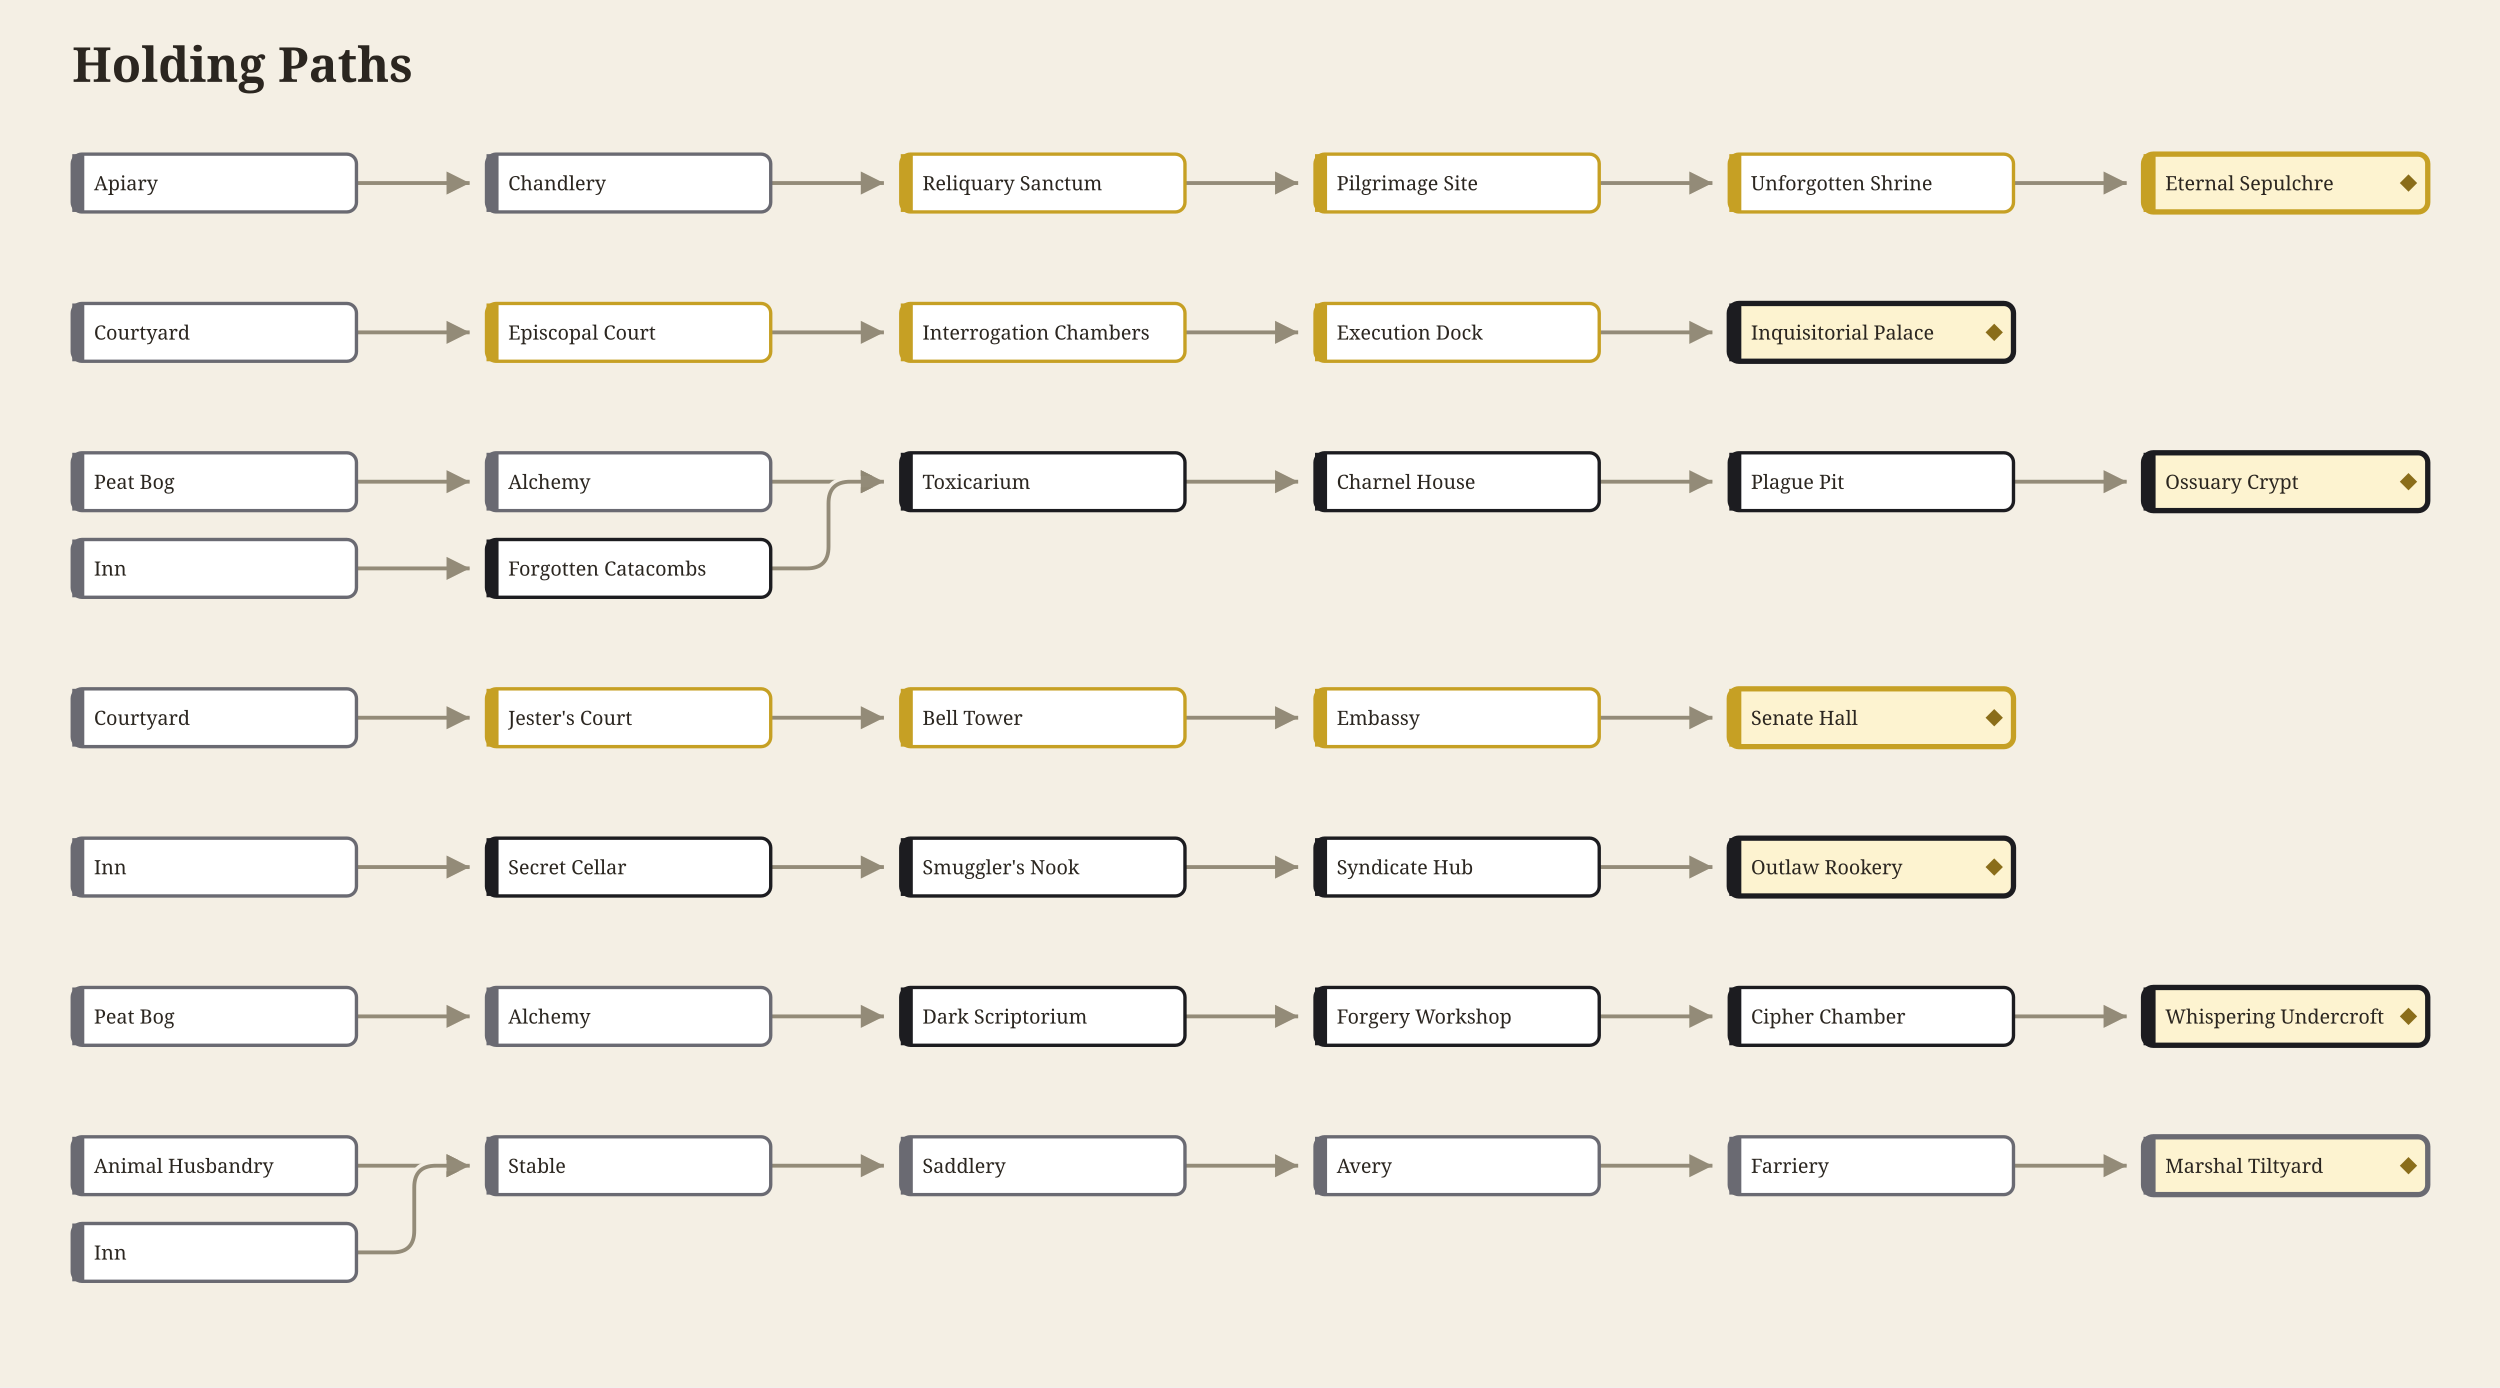
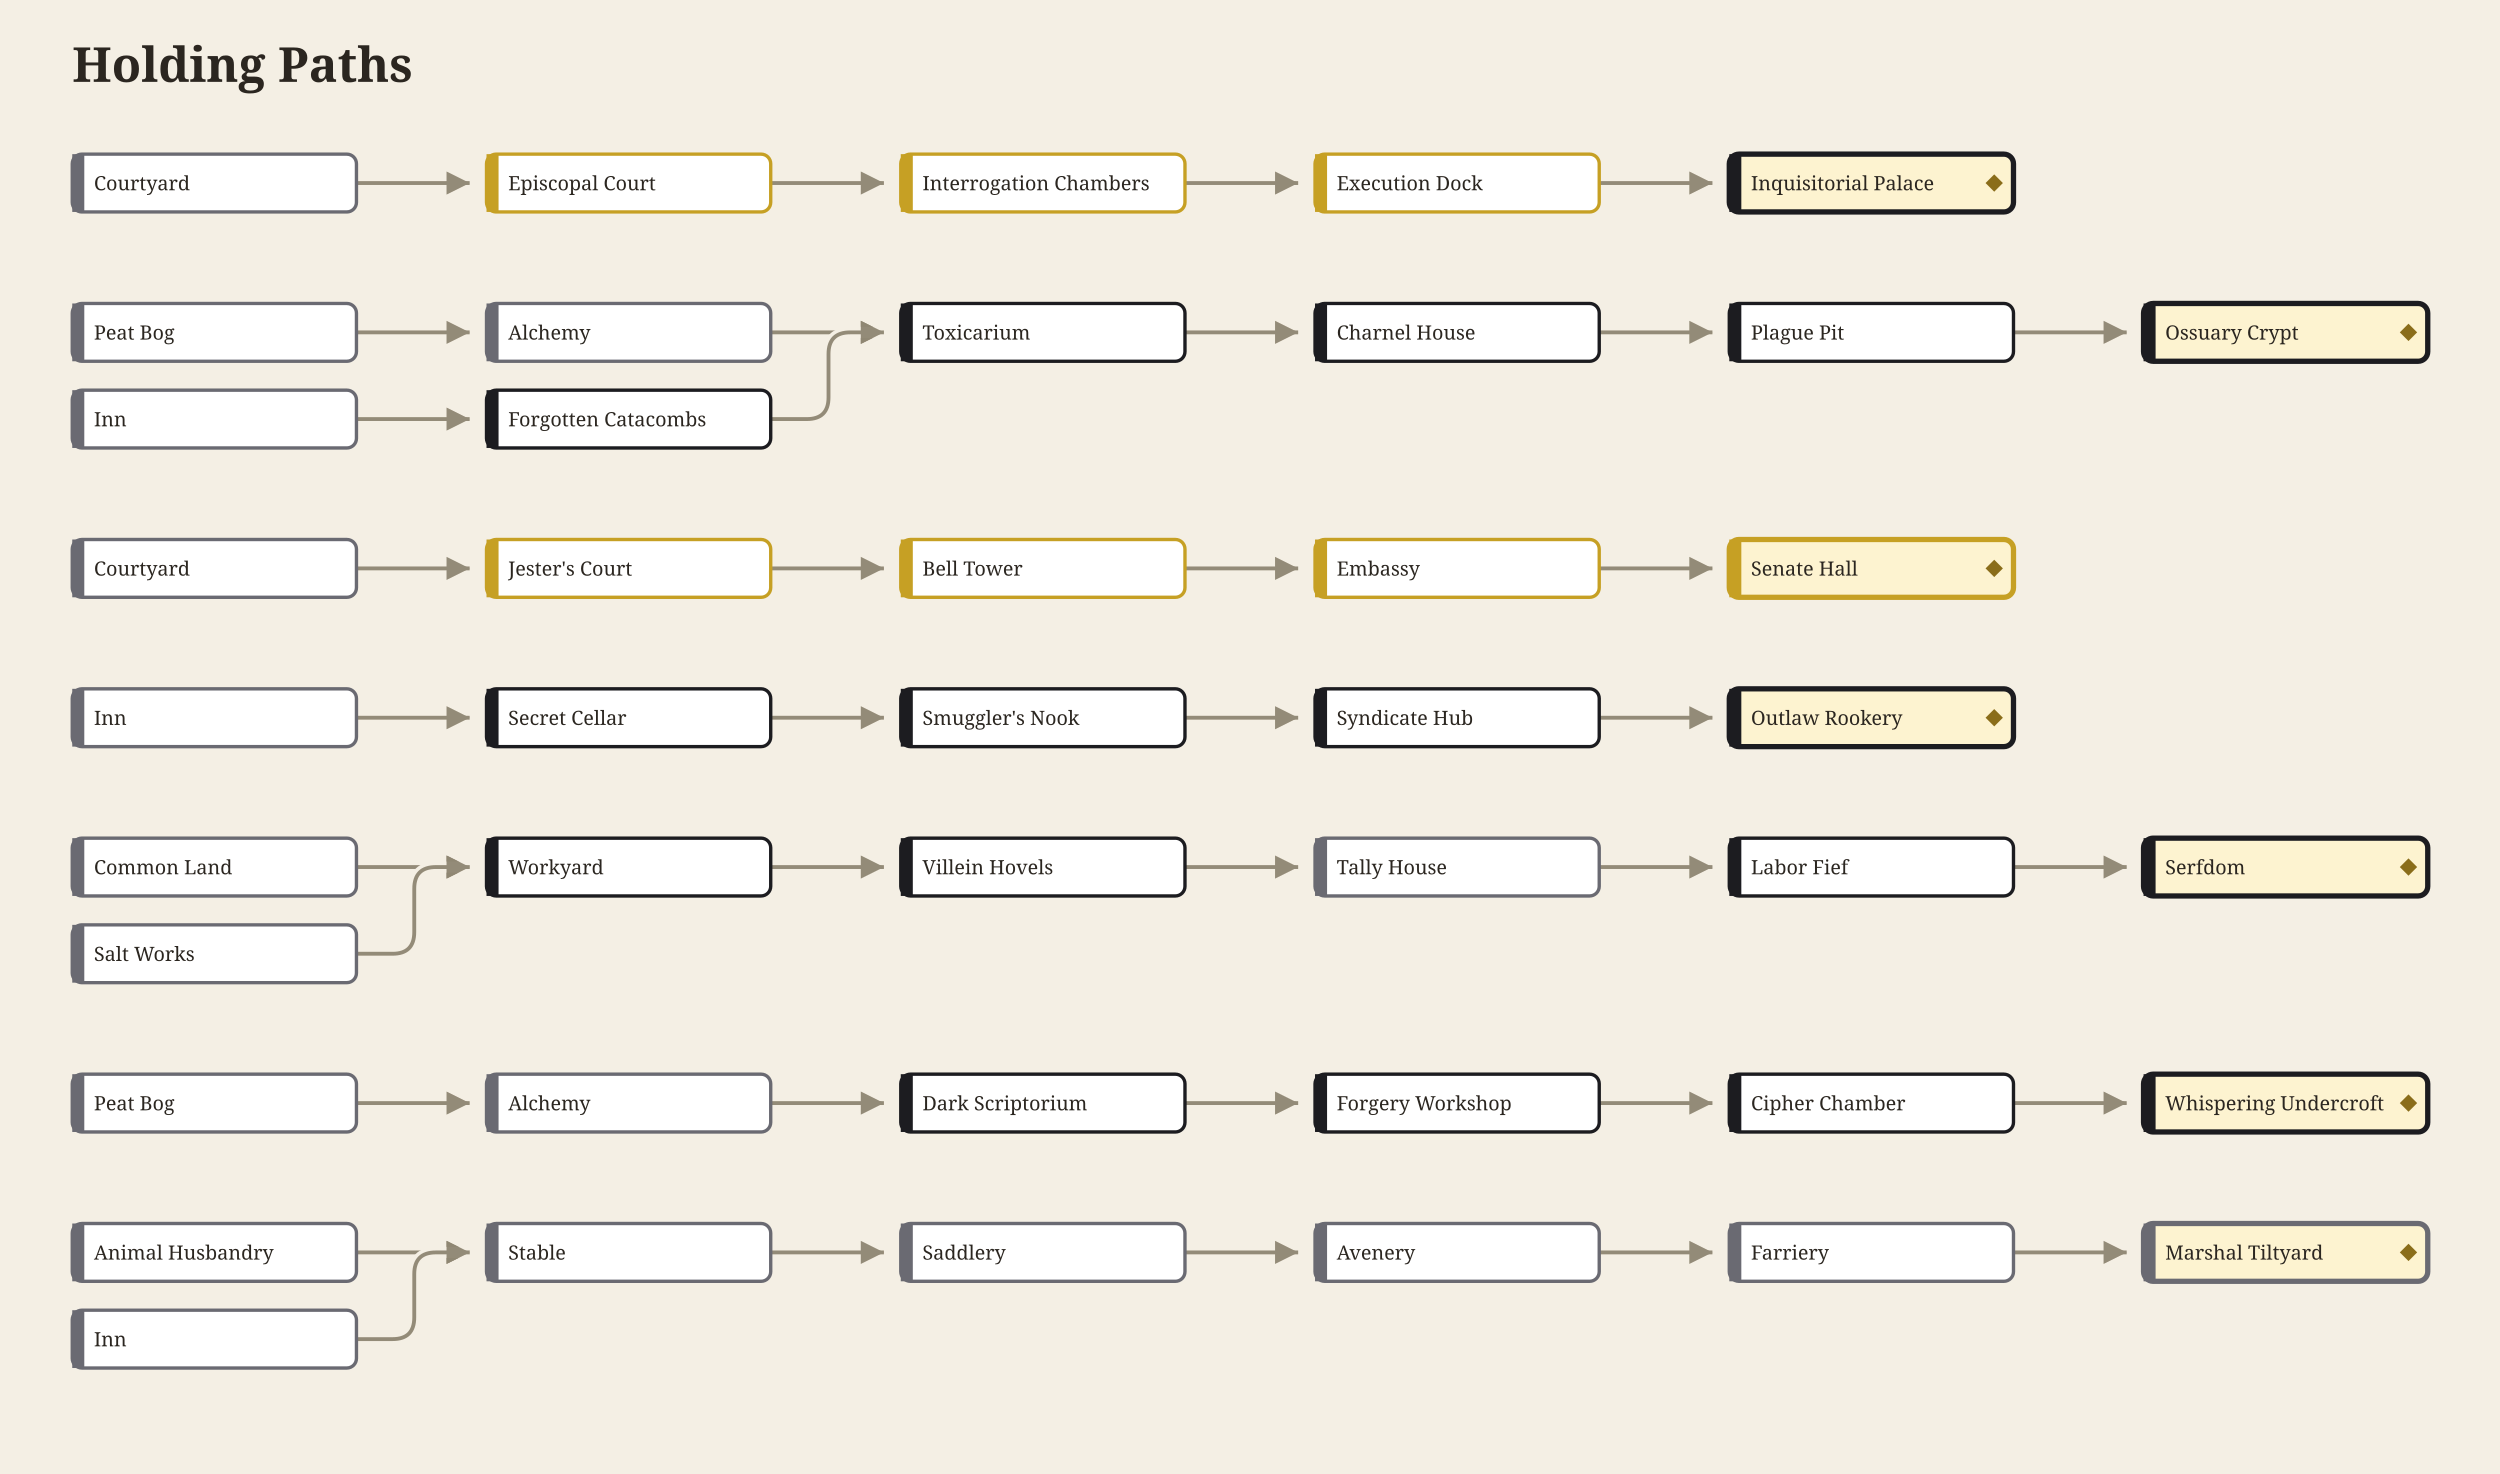
- <svg xmlns="http://www.w3.org/2000/svg" width="1038" height="576" viewBox="0 0 1038 576" font-family="Georgia, serif">
-   <rect width="1038" height="576" fill="#f4efe4" />
+ <svg xmlns="http://www.w3.org/2000/svg" width="1038" height="612" viewBox="0 0 1038 612" font-family="Georgia, serif">
+   <rect width="1038" height="612" fill="#f4efe4" />
  <defs>
    <marker id="arw-2E5A8C" markerWidth="7" markerHeight="7" refX="6" refY="3" orient="auto">
      <path d="M0,0 L6,3 L0,6 Z" fill="#2E5A8C" />
    </marker>
    <marker id="arw-9E2B25" markerWidth="7" markerHeight="7" refX="6" refY="3" orient="auto">
      <path d="M0,0 L6,3 L0,6 Z" fill="#9E2B25" />
    </marker>
    <marker id="arw-1c9c8c" markerWidth="7" markerHeight="7" refX="6" refY="3" orient="auto">
      <path d="M0,0 L6,3 L0,6 Z" fill="#1c9c8c" />
    </marker>
    <marker id="arw-C6A024" markerWidth="7" markerHeight="7" refX="6" refY="3" orient="auto">
      <path d="M0,0 L6,3 L0,6 Z" fill="#C6A024" />
    </marker>
    <marker id="arw-6A3D8F" markerWidth="7" markerHeight="7" refX="6" refY="3" orient="auto">
      <path d="M0,0 L6,3 L0,6 Z" fill="#6A3D8F" />
    </marker>
    <marker id="arw-CC6A1A" markerWidth="7" markerHeight="7" refX="6" refY="3" orient="auto">
      <path d="M0,0 L6,3 L0,6 Z" fill="#CC6A1A" />
    </marker>
    <marker id="arw-3a7d3a" markerWidth="7" markerHeight="7" refX="6" refY="3" orient="auto">
      <path d="M0,0 L6,3 L0,6 Z" fill="#3a7d3a" />
    </marker>
    <marker id="arw-b5347a" markerWidth="7" markerHeight="7" refX="6" refY="3" orient="auto">
      <path d="M0,0 L6,3 L0,6 Z" fill="#b5347a" />
    </marker>
    <marker id="arw-2b6f9e" markerWidth="7" markerHeight="7" refX="6" refY="3" orient="auto">
      <path d="M0,0 L6,3 L0,6 Z" fill="#2b6f9e" />
    </marker>
    <marker id="arw-8a6d1a" markerWidth="7" markerHeight="7" refX="6" refY="3" orient="auto">
      <path d="M0,0 L6,3 L0,6 Z" fill="#8a6d1a" />
    </marker>
    <marker id="arw-5f5647" markerWidth="7" markerHeight="7" refX="6" refY="3" orient="auto">
      <path d="M0,0 L6,3 L0,6 Z" fill="#5f5647" />
    </marker>
    <marker id="arw-7a2ea0" markerWidth="7" markerHeight="7" refX="6" refY="3" orient="auto">
      <path d="M0,0 L6,3 L0,6 Z" fill="#7a2ea0" />
    </marker>
    <marker id="arw-0f8a7e" markerWidth="7" markerHeight="7" refX="6" refY="3" orient="auto">
      <path d="M0,0 L6,3 L0,6 Z" fill="#0f8a7e" />
    </marker>
    <marker id="arw-a83232" markerWidth="7" markerHeight="7" refX="6" refY="3" orient="auto">
      <path d="M0,0 L6,3 L0,6 Z" fill="#a83232" />
    </marker>
    <marker id="arw-8f8672" markerWidth="7" markerHeight="7" refX="6" refY="3" orient="auto">
      <path d="M0,0 L6,3 L0,6 Z" fill="#8f8672" />
    </marker>
  </defs>
  <text x="30" y="34" font-size="20" font-weight="bold" fill="#2b2620">Holding Paths</text>
  <path d="M148,76 L195,76" fill="none" stroke="#f4efe4" stroke-width="4.6" opacity="1" />
  <path d="M148,76 L195,76" fill="none" stroke="#8f8672" stroke-width="1.6" opacity="0.95" marker-end="url(#arw-8f8672)" />
  <path d="M320,76 L367,76" fill="none" stroke="#f4efe4" stroke-width="4.6" opacity="1" />
  <path d="M320,76 L367,76" fill="none" stroke="#8f8672" stroke-width="1.6" opacity="0.95" marker-end="url(#arw-8f8672)" />
  <path d="M492,76 L539,76" fill="none" stroke="#f4efe4" stroke-width="4.6" opacity="1" />
  <path d="M492,76 L539,76" fill="none" stroke="#8f8672" stroke-width="1.6" opacity="0.95" marker-end="url(#arw-8f8672)" />
  <path d="M664,76 L711,76" fill="none" stroke="#f4efe4" stroke-width="4.6" opacity="1" />
  <path d="M664,76 L711,76" fill="none" stroke="#8f8672" stroke-width="1.6" opacity="0.95" marker-end="url(#arw-8f8672)" />
-   <path d="M836,76 L883,76" fill="none" stroke="#f4efe4" stroke-width="4.6" opacity="1" />
-   <path d="M836,76 L883,76" fill="none" stroke="#8f8672" stroke-width="1.6" opacity="0.95" marker-end="url(#arw-8f8672)" />
  <rect x="30" y="64" width="118" height="24" rx="4" fill="#ffffff" stroke="#6a6a72" stroke-width="1.4" />
  <rect x="30" y="64" width="5" height="24" fill="#6a6a72" />
-   <text x="39" y="79" font-size="8.2" fill="#2b2620">Apiary</text>
-   <rect x="202" y="64" width="118" height="24" rx="4" fill="#ffffff" stroke="#6a6a72" stroke-width="1.4" />
-   <rect x="202" y="64" width="5" height="24" fill="#6a6a72" />
-   <text x="211" y="79" font-size="8.2" fill="#2b2620">Chandlery</text>
+   <text x="39" y="79" font-size="8.2" fill="#2b2620">Courtyard</text>
+   <rect x="202" y="64" width="118" height="24" rx="4" fill="#ffffff" stroke="#C6A024" stroke-width="1.4" />
+   <rect x="202" y="64" width="5" height="24" fill="#C6A024" />
+   <text x="211" y="79" font-size="8.2" fill="#2b2620">Episcopal Court</text>
  <rect x="374" y="64" width="118" height="24" rx="4" fill="#ffffff" stroke="#C6A024" stroke-width="1.4" />
  <rect x="374" y="64" width="5" height="24" fill="#C6A024" />
-   <text x="383" y="79" font-size="8.2" fill="#2b2620">Reliquary Sanctum</text>
+   <text x="383" y="79" font-size="8.2" fill="#2b2620">Interrogation Chambers</text>
  <rect x="546" y="64" width="118" height="24" rx="4" fill="#ffffff" stroke="#C6A024" stroke-width="1.4" />
  <rect x="546" y="64" width="5" height="24" fill="#C6A024" />
-   <text x="555" y="79" font-size="8.2" fill="#2b2620">Pilgrimage Site</text>
-   <rect x="718" y="64" width="118" height="24" rx="4" fill="#ffffff" stroke="#C6A024" stroke-width="1.4" />
-   <rect x="718" y="64" width="5" height="24" fill="#C6A024" />
-   <text x="727" y="79" font-size="8.2" fill="#2b2620">Unforgotten Shrine</text>
-   <rect x="890" y="64" width="118" height="24" rx="4" fill="#fdf3d0" stroke="#C6A024" stroke-width="2.2" />
-   <rect x="890" y="64" width="5" height="24" fill="#C6A024" />
-   <text x="899" y="79" font-size="8.2" fill="#2b2620">Eternal Sepulchre</text>
-   <polygon points="1000.0,72.4 1003.6,76.0 1000.0,79.6 996.4,76.0" fill="#8a6d1a" />
+   <text x="555" y="79" font-size="8.2" fill="#2b2620">Execution Dock</text>
+   <rect x="718" y="64" width="118" height="24" rx="4" fill="#fdf3d0" stroke="#1c1c20" stroke-width="2.2" />
+   <rect x="718" y="64" width="5" height="24" fill="#1c1c20" />
+   <text x="727" y="79" font-size="8.2" fill="#2b2620">Inquisitorial Palace</text>
+   <polygon points="828.0,72.4 831.6,76.0 828.0,79.6 824.4,76.0" fill="#8a6d1a" />
  <path d="M148,138 L195,138" fill="none" stroke="#f4efe4" stroke-width="4.6" opacity="1" />
  <path d="M148,138 L195,138" fill="none" stroke="#8f8672" stroke-width="1.6" opacity="0.95" marker-end="url(#arw-8f8672)" />
+   <path d="M148,174 L195,174" fill="none" stroke="#f4efe4" stroke-width="4.6" opacity="1" />
+   <path d="M148,174 L195,174" fill="none" stroke="#8f8672" stroke-width="1.6" opacity="0.95" marker-end="url(#arw-8f8672)" />
  <path d="M320,138 L367,138" fill="none" stroke="#f4efe4" stroke-width="4.6" opacity="1" />
  <path d="M320,138 L367,138" fill="none" stroke="#8f8672" stroke-width="1.6" opacity="0.95" marker-end="url(#arw-8f8672)" />
+   <path d="M320,174 L335,174 Q344,174 344,165 L344,147 Q344,138 353,138 L367,138" fill="none" stroke="#f4efe4" stroke-width="4.6" opacity="1" />
+   <path d="M320,174 L335,174 Q344,174 344,165 L344,147 Q344,138 353,138 L367,138" fill="none" stroke="#8f8672" stroke-width="1.6" opacity="0.95" marker-end="url(#arw-8f8672)" />
  <path d="M492,138 L539,138" fill="none" stroke="#f4efe4" stroke-width="4.6" opacity="1" />
  <path d="M492,138 L539,138" fill="none" stroke="#8f8672" stroke-width="1.6" opacity="0.95" marker-end="url(#arw-8f8672)" />
  <path d="M664,138 L711,138" fill="none" stroke="#f4efe4" stroke-width="4.6" opacity="1" />
  <path d="M664,138 L711,138" fill="none" stroke="#8f8672" stroke-width="1.6" opacity="0.95" marker-end="url(#arw-8f8672)" />
+   <path d="M836,138 L883,138" fill="none" stroke="#f4efe4" stroke-width="4.6" opacity="1" />
+   <path d="M836,138 L883,138" fill="none" stroke="#8f8672" stroke-width="1.6" opacity="0.95" marker-end="url(#arw-8f8672)" />
  <rect x="30" y="126" width="118" height="24" rx="4" fill="#ffffff" stroke="#6a6a72" stroke-width="1.4" />
  <rect x="30" y="126" width="5" height="24" fill="#6a6a72" />
-   <text x="39" y="141" font-size="8.2" fill="#2b2620">Courtyard</text>
-   <rect x="202" y="126" width="118" height="24" rx="4" fill="#ffffff" stroke="#C6A024" stroke-width="1.4" />
-   <rect x="202" y="126" width="5" height="24" fill="#C6A024" />
-   <text x="211" y="141" font-size="8.2" fill="#2b2620">Episcopal Court</text>
-   <rect x="374" y="126" width="118" height="24" rx="4" fill="#ffffff" stroke="#C6A024" stroke-width="1.4" />
-   <rect x="374" y="126" width="5" height="24" fill="#C6A024" />
-   <text x="383" y="141" font-size="8.2" fill="#2b2620">Interrogation Chambers</text>
-   <rect x="546" y="126" width="118" height="24" rx="4" fill="#ffffff" stroke="#C6A024" stroke-width="1.4" />
-   <rect x="546" y="126" width="5" height="24" fill="#C6A024" />
-   <text x="555" y="141" font-size="8.2" fill="#2b2620">Execution Dock</text>
-   <rect x="718" y="126" width="118" height="24" rx="4" fill="#fdf3d0" stroke="#1c1c20" stroke-width="2.2" />
+   <text x="39" y="141" font-size="8.2" fill="#2b2620">Peat Bog</text>
+   <rect x="30" y="162" width="118" height="24" rx="4" fill="#ffffff" stroke="#6a6a72" stroke-width="1.4" />
+   <rect x="30" y="162" width="5" height="24" fill="#6a6a72" />
+   <text x="39" y="177" font-size="8.2" fill="#2b2620">Inn</text>
+   <rect x="202" y="126" width="118" height="24" rx="4" fill="#ffffff" stroke="#6a6a72" stroke-width="1.4" />
+   <rect x="202" y="126" width="5" height="24" fill="#6a6a72" />
+   <text x="211" y="141" font-size="8.2" fill="#2b2620">Alchemy</text>
+   <rect x="202" y="162" width="118" height="24" rx="4" fill="#ffffff" stroke="#1c1c20" stroke-width="1.4" />
+   <rect x="202" y="162" width="5" height="24" fill="#1c1c20" />
+   <text x="211" y="177" font-size="8.2" fill="#2b2620">Forgotten Catacombs</text>
+   <rect x="374" y="126" width="118" height="24" rx="4" fill="#ffffff" stroke="#1c1c20" stroke-width="1.4" />
+   <rect x="374" y="126" width="5" height="24" fill="#1c1c20" />
+   <text x="383" y="141" font-size="8.2" fill="#2b2620">Toxicarium</text>
+   <rect x="546" y="126" width="118" height="24" rx="4" fill="#ffffff" stroke="#1c1c20" stroke-width="1.4" />
+   <rect x="546" y="126" width="5" height="24" fill="#1c1c20" />
+   <text x="555" y="141" font-size="8.2" fill="#2b2620">Charnel House</text>
+   <rect x="718" y="126" width="118" height="24" rx="4" fill="#ffffff" stroke="#1c1c20" stroke-width="1.4" />
  <rect x="718" y="126" width="5" height="24" fill="#1c1c20" />
-   <text x="727" y="141" font-size="8.2" fill="#2b2620">Inquisitorial Palace</text>
-   <polygon points="828.0,134.4 831.6,138.0 828.0,141.6 824.4,138.0" fill="#8a6d1a" />
-   <path d="M148,200 L195,200" fill="none" stroke="#f4efe4" stroke-width="4.6" opacity="1" />
-   <path d="M148,200 L195,200" fill="none" stroke="#8f8672" stroke-width="1.6" opacity="0.95" marker-end="url(#arw-8f8672)" />
+   <text x="727" y="141" font-size="8.2" fill="#2b2620">Plague Pit</text>
+   <rect x="890" y="126" width="118" height="24" rx="4" fill="#fdf3d0" stroke="#1c1c20" stroke-width="2.2" />
+   <rect x="890" y="126" width="5" height="24" fill="#1c1c20" />
+   <text x="899" y="141" font-size="8.2" fill="#2b2620">Ossuary Crypt</text>
+   <polygon points="1000.0,134.4 1003.6,138.0 1000.0,141.6 996.4,138.0" fill="#8a6d1a" />
  <path d="M148,236 L195,236" fill="none" stroke="#f4efe4" stroke-width="4.6" opacity="1" />
  <path d="M148,236 L195,236" fill="none" stroke="#8f8672" stroke-width="1.6" opacity="0.95" marker-end="url(#arw-8f8672)" />
-   <path d="M320,200 L367,200" fill="none" stroke="#f4efe4" stroke-width="4.6" opacity="1" />
-   <path d="M320,200 L367,200" fill="none" stroke="#8f8672" stroke-width="1.6" opacity="0.95" marker-end="url(#arw-8f8672)" />
-   <path d="M320,236 L335,236 Q344,236 344,227 L344,209 Q344,200 353,200 L367,200" fill="none" stroke="#f4efe4" stroke-width="4.6" opacity="1" />
-   <path d="M320,236 L335,236 Q344,236 344,227 L344,209 Q344,200 353,200 L367,200" fill="none" stroke="#8f8672" stroke-width="1.6" opacity="0.95" marker-end="url(#arw-8f8672)" />
-   <path d="M492,200 L539,200" fill="none" stroke="#f4efe4" stroke-width="4.6" opacity="1" />
-   <path d="M492,200 L539,200" fill="none" stroke="#8f8672" stroke-width="1.6" opacity="0.95" marker-end="url(#arw-8f8672)" />
-   <path d="M664,200 L711,200" fill="none" stroke="#f4efe4" stroke-width="4.6" opacity="1" />
-   <path d="M664,200 L711,200" fill="none" stroke="#8f8672" stroke-width="1.6" opacity="0.95" marker-end="url(#arw-8f8672)" />
-   <path d="M836,200 L883,200" fill="none" stroke="#f4efe4" stroke-width="4.6" opacity="1" />
-   <path d="M836,200 L883,200" fill="none" stroke="#8f8672" stroke-width="1.6" opacity="0.95" marker-end="url(#arw-8f8672)" />
-   <rect x="30" y="188" width="118" height="24" rx="4" fill="#ffffff" stroke="#6a6a72" stroke-width="1.4" />
-   <rect x="30" y="188" width="5" height="24" fill="#6a6a72" />
-   <text x="39" y="203" font-size="8.2" fill="#2b2620">Peat Bog</text>
+   <path d="M320,236 L367,236" fill="none" stroke="#f4efe4" stroke-width="4.6" opacity="1" />
+   <path d="M320,236 L367,236" fill="none" stroke="#8f8672" stroke-width="1.6" opacity="0.95" marker-end="url(#arw-8f8672)" />
+   <path d="M492,236 L539,236" fill="none" stroke="#f4efe4" stroke-width="4.6" opacity="1" />
+   <path d="M492,236 L539,236" fill="none" stroke="#8f8672" stroke-width="1.6" opacity="0.95" marker-end="url(#arw-8f8672)" />
+   <path d="M664,236 L711,236" fill="none" stroke="#f4efe4" stroke-width="4.6" opacity="1" />
+   <path d="M664,236 L711,236" fill="none" stroke="#8f8672" stroke-width="1.6" opacity="0.95" marker-end="url(#arw-8f8672)" />
  <rect x="30" y="224" width="118" height="24" rx="4" fill="#ffffff" stroke="#6a6a72" stroke-width="1.4" />
  <rect x="30" y="224" width="5" height="24" fill="#6a6a72" />
-   <text x="39" y="239" font-size="8.2" fill="#2b2620">Inn</text>
-   <rect x="202" y="188" width="118" height="24" rx="4" fill="#ffffff" stroke="#6a6a72" stroke-width="1.4" />
-   <rect x="202" y="188" width="5" height="24" fill="#6a6a72" />
-   <text x="211" y="203" font-size="8.2" fill="#2b2620">Alchemy</text>
-   <rect x="202" y="224" width="118" height="24" rx="4" fill="#ffffff" stroke="#1c1c20" stroke-width="1.4" />
-   <rect x="202" y="224" width="5" height="24" fill="#1c1c20" />
-   <text x="211" y="239" font-size="8.2" fill="#2b2620">Forgotten Catacombs</text>
-   <rect x="374" y="188" width="118" height="24" rx="4" fill="#ffffff" stroke="#1c1c20" stroke-width="1.4" />
-   <rect x="374" y="188" width="5" height="24" fill="#1c1c20" />
-   <text x="383" y="203" font-size="8.2" fill="#2b2620">Toxicarium</text>
-   <rect x="546" y="188" width="118" height="24" rx="4" fill="#ffffff" stroke="#1c1c20" stroke-width="1.4" />
-   <rect x="546" y="188" width="5" height="24" fill="#1c1c20" />
-   <text x="555" y="203" font-size="8.2" fill="#2b2620">Charnel House</text>
-   <rect x="718" y="188" width="118" height="24" rx="4" fill="#ffffff" stroke="#1c1c20" stroke-width="1.4" />
-   <rect x="718" y="188" width="5" height="24" fill="#1c1c20" />
-   <text x="727" y="203" font-size="8.2" fill="#2b2620">Plague Pit</text>
-   <rect x="890" y="188" width="118" height="24" rx="4" fill="#fdf3d0" stroke="#1c1c20" stroke-width="2.2" />
-   <rect x="890" y="188" width="5" height="24" fill="#1c1c20" />
-   <text x="899" y="203" font-size="8.2" fill="#2b2620">Ossuary Crypt</text>
-   <polygon points="1000.0,196.4 1003.6,200.0 1000.0,203.6 996.4,200.0" fill="#8a6d1a" />
+   <text x="39" y="239" font-size="8.2" fill="#2b2620">Courtyard</text>
+   <rect x="202" y="224" width="118" height="24" rx="4" fill="#ffffff" stroke="#C6A024" stroke-width="1.4" />
+   <rect x="202" y="224" width="5" height="24" fill="#C6A024" />
+   <text x="211" y="239" font-size="8.2" fill="#2b2620">Jester's Court</text>
+   <rect x="374" y="224" width="118" height="24" rx="4" fill="#ffffff" stroke="#C6A024" stroke-width="1.4" />
+   <rect x="374" y="224" width="5" height="24" fill="#C6A024" />
+   <text x="383" y="239" font-size="8.2" fill="#2b2620">Bell Tower</text>
+   <rect x="546" y="224" width="118" height="24" rx="4" fill="#ffffff" stroke="#C6A024" stroke-width="1.4" />
+   <rect x="546" y="224" width="5" height="24" fill="#C6A024" />
+   <text x="555" y="239" font-size="8.2" fill="#2b2620">Embassy</text>
+   <rect x="718" y="224" width="118" height="24" rx="4" fill="#fdf3d0" stroke="#C6A024" stroke-width="2.2" />
+   <rect x="718" y="224" width="5" height="24" fill="#C6A024" />
+   <text x="727" y="239" font-size="8.2" fill="#2b2620">Senate Hall</text>
+   <polygon points="828.0,232.4 831.6,236.0 828.0,239.6 824.4,236.0" fill="#8a6d1a" />
  <path d="M148,298 L195,298" fill="none" stroke="#f4efe4" stroke-width="4.6" opacity="1" />
  <path d="M148,298 L195,298" fill="none" stroke="#8f8672" stroke-width="1.6" opacity="0.95" marker-end="url(#arw-8f8672)" />
  <path d="M320,298 L367,298" fill="none" stroke="#f4efe4" stroke-width="4.6" opacity="1" />
  <path d="M320,298 L367,298" fill="none" stroke="#8f8672" stroke-width="1.6" opacity="0.95" marker-end="url(#arw-8f8672)" />
  <path d="M492,298 L539,298" fill="none" stroke="#f4efe4" stroke-width="4.6" opacity="1" />
  <path d="M492,298 L539,298" fill="none" stroke="#8f8672" stroke-width="1.6" opacity="0.95" marker-end="url(#arw-8f8672)" />
  <path d="M664,298 L711,298" fill="none" stroke="#f4efe4" stroke-width="4.6" opacity="1" />
  <path d="M664,298 L711,298" fill="none" stroke="#8f8672" stroke-width="1.6" opacity="0.95" marker-end="url(#arw-8f8672)" />
  <rect x="30" y="286" width="118" height="24" rx="4" fill="#ffffff" stroke="#6a6a72" stroke-width="1.4" />
  <rect x="30" y="286" width="5" height="24" fill="#6a6a72" />
-   <text x="39" y="301" font-size="8.2" fill="#2b2620">Courtyard</text>
-   <rect x="202" y="286" width="118" height="24" rx="4" fill="#ffffff" stroke="#C6A024" stroke-width="1.4" />
-   <rect x="202" y="286" width="5" height="24" fill="#C6A024" />
-   <text x="211" y="301" font-size="8.2" fill="#2b2620">Jester's Court</text>
-   <rect x="374" y="286" width="118" height="24" rx="4" fill="#ffffff" stroke="#C6A024" stroke-width="1.4" />
-   <rect x="374" y="286" width="5" height="24" fill="#C6A024" />
-   <text x="383" y="301" font-size="8.2" fill="#2b2620">Bell Tower</text>
-   <rect x="546" y="286" width="118" height="24" rx="4" fill="#ffffff" stroke="#C6A024" stroke-width="1.4" />
-   <rect x="546" y="286" width="5" height="24" fill="#C6A024" />
-   <text x="555" y="301" font-size="8.2" fill="#2b2620">Embassy</text>
-   <rect x="718" y="286" width="118" height="24" rx="4" fill="#fdf3d0" stroke="#C6A024" stroke-width="2.2" />
-   <rect x="718" y="286" width="5" height="24" fill="#C6A024" />
-   <text x="727" y="301" font-size="8.2" fill="#2b2620">Senate Hall</text>
+   <text x="39" y="301" font-size="8.2" fill="#2b2620">Inn</text>
+   <rect x="202" y="286" width="118" height="24" rx="4" fill="#ffffff" stroke="#1c1c20" stroke-width="1.4" />
+   <rect x="202" y="286" width="5" height="24" fill="#1c1c20" />
+   <text x="211" y="301" font-size="8.2" fill="#2b2620">Secret Cellar</text>
+   <rect x="374" y="286" width="118" height="24" rx="4" fill="#ffffff" stroke="#1c1c20" stroke-width="1.4" />
+   <rect x="374" y="286" width="5" height="24" fill="#1c1c20" />
+   <text x="383" y="301" font-size="8.2" fill="#2b2620">Smuggler's Nook</text>
+   <rect x="546" y="286" width="118" height="24" rx="4" fill="#ffffff" stroke="#1c1c20" stroke-width="1.4" />
+   <rect x="546" y="286" width="5" height="24" fill="#1c1c20" />
+   <text x="555" y="301" font-size="8.2" fill="#2b2620">Syndicate Hub</text>
+   <rect x="718" y="286" width="118" height="24" rx="4" fill="#fdf3d0" stroke="#1c1c20" stroke-width="2.2" />
+   <rect x="718" y="286" width="5" height="24" fill="#1c1c20" />
+   <text x="727" y="301" font-size="8.2" fill="#2b2620">Outlaw Rookery</text>
  <polygon points="828.0,294.4 831.6,298.0 828.0,301.6 824.4,298.0" fill="#8a6d1a" />
  <path d="M148,360 L195,360" fill="none" stroke="#f4efe4" stroke-width="4.6" opacity="1" />
  <path d="M148,360 L195,360" fill="none" stroke="#8f8672" stroke-width="1.6" opacity="0.95" marker-end="url(#arw-8f8672)" />
+   <path d="M148,396 L163,396 Q172,396 172,387 L172,369 Q172,360 181,360 L195,360" fill="none" stroke="#f4efe4" stroke-width="4.6" opacity="1" />
+   <path d="M148,396 L163,396 Q172,396 172,387 L172,369 Q172,360 181,360 L195,360" fill="none" stroke="#8f8672" stroke-width="1.6" opacity="0.95" marker-end="url(#arw-8f8672)" />
  <path d="M320,360 L367,360" fill="none" stroke="#f4efe4" stroke-width="4.6" opacity="1" />
  <path d="M320,360 L367,360" fill="none" stroke="#8f8672" stroke-width="1.6" opacity="0.95" marker-end="url(#arw-8f8672)" />
  <path d="M492,360 L539,360" fill="none" stroke="#f4efe4" stroke-width="4.6" opacity="1" />
  <path d="M492,360 L539,360" fill="none" stroke="#8f8672" stroke-width="1.6" opacity="0.95" marker-end="url(#arw-8f8672)" />
  <path d="M664,360 L711,360" fill="none" stroke="#f4efe4" stroke-width="4.6" opacity="1" />
  <path d="M664,360 L711,360" fill="none" stroke="#8f8672" stroke-width="1.6" opacity="0.95" marker-end="url(#arw-8f8672)" />
+   <path d="M836,360 L883,360" fill="none" stroke="#f4efe4" stroke-width="4.6" opacity="1" />
+   <path d="M836,360 L883,360" fill="none" stroke="#8f8672" stroke-width="1.6" opacity="0.95" marker-end="url(#arw-8f8672)" />
  <rect x="30" y="348" width="118" height="24" rx="4" fill="#ffffff" stroke="#6a6a72" stroke-width="1.4" />
  <rect x="30" y="348" width="5" height="24" fill="#6a6a72" />
-   <text x="39" y="363" font-size="8.2" fill="#2b2620">Inn</text>
+   <text x="39" y="363" font-size="8.2" fill="#2b2620">Common Land</text>
+   <rect x="30" y="384" width="118" height="24" rx="4" fill="#ffffff" stroke="#6a6a72" stroke-width="1.4" />
+   <rect x="30" y="384" width="5" height="24" fill="#6a6a72" />
+   <text x="39" y="399" font-size="8.2" fill="#2b2620">Salt Works</text>
  <rect x="202" y="348" width="118" height="24" rx="4" fill="#ffffff" stroke="#1c1c20" stroke-width="1.4" />
  <rect x="202" y="348" width="5" height="24" fill="#1c1c20" />
-   <text x="211" y="363" font-size="8.2" fill="#2b2620">Secret Cellar</text>
+   <text x="211" y="363" font-size="8.2" fill="#2b2620">Workyard</text>
  <rect x="374" y="348" width="118" height="24" rx="4" fill="#ffffff" stroke="#1c1c20" stroke-width="1.4" />
  <rect x="374" y="348" width="5" height="24" fill="#1c1c20" />
-   <text x="383" y="363" font-size="8.2" fill="#2b2620">Smuggler's Nook</text>
-   <rect x="546" y="348" width="118" height="24" rx="4" fill="#ffffff" stroke="#1c1c20" stroke-width="1.4" />
-   <rect x="546" y="348" width="5" height="24" fill="#1c1c20" />
-   <text x="555" y="363" font-size="8.2" fill="#2b2620">Syndicate Hub</text>
-   <rect x="718" y="348" width="118" height="24" rx="4" fill="#fdf3d0" stroke="#1c1c20" stroke-width="2.2" />
+   <text x="383" y="363" font-size="8.2" fill="#2b2620">Villein Hovels</text>
+   <rect x="546" y="348" width="118" height="24" rx="4" fill="#ffffff" stroke="#6a6a72" stroke-width="1.4" />
+   <rect x="546" y="348" width="5" height="24" fill="#6a6a72" />
+   <text x="555" y="363" font-size="8.2" fill="#2b2620">Tally House</text>
+   <rect x="718" y="348" width="118" height="24" rx="4" fill="#ffffff" stroke="#1c1c20" stroke-width="1.4" />
  <rect x="718" y="348" width="5" height="24" fill="#1c1c20" />
-   <text x="727" y="363" font-size="8.2" fill="#2b2620">Outlaw Rookery</text>
-   <polygon points="828.0,356.4 831.6,360.0 828.0,363.6 824.4,360.0" fill="#8a6d1a" />
-   <path d="M148,422 L195,422" fill="none" stroke="#f4efe4" stroke-width="4.6" opacity="1" />
-   <path d="M148,422 L195,422" fill="none" stroke="#8f8672" stroke-width="1.6" opacity="0.95" marker-end="url(#arw-8f8672)" />
-   <path d="M320,422 L367,422" fill="none" stroke="#f4efe4" stroke-width="4.6" opacity="1" />
-   <path d="M320,422 L367,422" fill="none" stroke="#8f8672" stroke-width="1.6" opacity="0.95" marker-end="url(#arw-8f8672)" />
-   <path d="M492,422 L539,422" fill="none" stroke="#f4efe4" stroke-width="4.6" opacity="1" />
-   <path d="M492,422 L539,422" fill="none" stroke="#8f8672" stroke-width="1.6" opacity="0.95" marker-end="url(#arw-8f8672)" />
-   <path d="M664,422 L711,422" fill="none" stroke="#f4efe4" stroke-width="4.6" opacity="1" />
-   <path d="M664,422 L711,422" fill="none" stroke="#8f8672" stroke-width="1.6" opacity="0.95" marker-end="url(#arw-8f8672)" />
-   <path d="M836,422 L883,422" fill="none" stroke="#f4efe4" stroke-width="4.6" opacity="1" />
-   <path d="M836,422 L883,422" fill="none" stroke="#8f8672" stroke-width="1.6" opacity="0.95" marker-end="url(#arw-8f8672)" />
-   <rect x="30" y="410" width="118" height="24" rx="4" fill="#ffffff" stroke="#6a6a72" stroke-width="1.4" />
-   <rect x="30" y="410" width="5" height="24" fill="#6a6a72" />
-   <text x="39" y="425" font-size="8.2" fill="#2b2620">Peat Bog</text>
-   <rect x="202" y="410" width="118" height="24" rx="4" fill="#ffffff" stroke="#6a6a72" stroke-width="1.4" />
-   <rect x="202" y="410" width="5" height="24" fill="#6a6a72" />
-   <text x="211" y="425" font-size="8.2" fill="#2b2620">Alchemy</text>
-   <rect x="374" y="410" width="118" height="24" rx="4" fill="#ffffff" stroke="#1c1c20" stroke-width="1.4" />
-   <rect x="374" y="410" width="5" height="24" fill="#1c1c20" />
-   <text x="383" y="425" font-size="8.2" fill="#2b2620">Dark Scriptorium</text>
-   <rect x="546" y="410" width="118" height="24" rx="4" fill="#ffffff" stroke="#1c1c20" stroke-width="1.4" />
-   <rect x="546" y="410" width="5" height="24" fill="#1c1c20" />
-   <text x="555" y="425" font-size="8.2" fill="#2b2620">Forgery Workshop</text>
-   <rect x="718" y="410" width="118" height="24" rx="4" fill="#ffffff" stroke="#1c1c20" stroke-width="1.4" />
-   <rect x="718" y="410" width="5" height="24" fill="#1c1c20" />
-   <text x="727" y="425" font-size="8.2" fill="#2b2620">Cipher Chamber</text>
-   <rect x="890" y="410" width="118" height="24" rx="4" fill="#fdf3d0" stroke="#1c1c20" stroke-width="2.2" />
-   <rect x="890" y="410" width="5" height="24" fill="#1c1c20" />
-   <text x="899" y="425" font-size="8.2" fill="#2b2620">Whispering Undercroft</text>
-   <polygon points="1000.0,418.4 1003.6,422.0 1000.0,425.6 996.4,422.0" fill="#8a6d1a" />
-   <path d="M148,484 L195,484" fill="none" stroke="#f4efe4" stroke-width="4.6" opacity="1" />
-   <path d="M148,484 L195,484" fill="none" stroke="#8f8672" stroke-width="1.6" opacity="0.95" marker-end="url(#arw-8f8672)" />
-   <path d="M148,520 L163,520 Q172,520 172,511 L172,493 Q172,484 181,484 L195,484" fill="none" stroke="#f4efe4" stroke-width="4.6" opacity="1" />
-   <path d="M148,520 L163,520 Q172,520 172,511 L172,493 Q172,484 181,484 L195,484" fill="none" stroke="#8f8672" stroke-width="1.6" opacity="0.95" marker-end="url(#arw-8f8672)" />
-   <path d="M320,484 L367,484" fill="none" stroke="#f4efe4" stroke-width="4.6" opacity="1" />
-   <path d="M320,484 L367,484" fill="none" stroke="#8f8672" stroke-width="1.6" opacity="0.95" marker-end="url(#arw-8f8672)" />
-   <path d="M492,484 L539,484" fill="none" stroke="#f4efe4" stroke-width="4.6" opacity="1" />
-   <path d="M492,484 L539,484" fill="none" stroke="#8f8672" stroke-width="1.6" opacity="0.95" marker-end="url(#arw-8f8672)" />
-   <path d="M664,484 L711,484" fill="none" stroke="#f4efe4" stroke-width="4.6" opacity="1" />
-   <path d="M664,484 L711,484" fill="none" stroke="#8f8672" stroke-width="1.6" opacity="0.95" marker-end="url(#arw-8f8672)" />
-   <path d="M836,484 L883,484" fill="none" stroke="#f4efe4" stroke-width="4.6" opacity="1" />
-   <path d="M836,484 L883,484" fill="none" stroke="#8f8672" stroke-width="1.6" opacity="0.95" marker-end="url(#arw-8f8672)" />
-   <rect x="30" y="472" width="118" height="24" rx="4" fill="#ffffff" stroke="#6a6a72" stroke-width="1.4" />
-   <rect x="30" y="472" width="5" height="24" fill="#6a6a72" />
-   <text x="39" y="487" font-size="8.2" fill="#2b2620">Animal Husbandry</text>
+   <text x="727" y="363" font-size="8.2" fill="#2b2620">Labor Fief</text>
+   <rect x="890" y="348" width="118" height="24" rx="4" fill="#fdf3d0" stroke="#1c1c20" stroke-width="2.2" />
+   <rect x="890" y="348" width="5" height="24" fill="#1c1c20" />
+   <text x="899" y="363" font-size="8.2" fill="#2b2620">Serfdom</text>
+   <polygon points="1000.0,356.4 1003.6,360.0 1000.0,363.6 996.4,360.0" fill="#8a6d1a" />
+   <path d="M148,458 L195,458" fill="none" stroke="#f4efe4" stroke-width="4.6" opacity="1" />
+   <path d="M148,458 L195,458" fill="none" stroke="#8f8672" stroke-width="1.6" opacity="0.95" marker-end="url(#arw-8f8672)" />
+   <path d="M320,458 L367,458" fill="none" stroke="#f4efe4" stroke-width="4.6" opacity="1" />
+   <path d="M320,458 L367,458" fill="none" stroke="#8f8672" stroke-width="1.6" opacity="0.95" marker-end="url(#arw-8f8672)" />
+   <path d="M492,458 L539,458" fill="none" stroke="#f4efe4" stroke-width="4.6" opacity="1" />
+   <path d="M492,458 L539,458" fill="none" stroke="#8f8672" stroke-width="1.6" opacity="0.95" marker-end="url(#arw-8f8672)" />
+   <path d="M664,458 L711,458" fill="none" stroke="#f4efe4" stroke-width="4.6" opacity="1" />
+   <path d="M664,458 L711,458" fill="none" stroke="#8f8672" stroke-width="1.6" opacity="0.95" marker-end="url(#arw-8f8672)" />
+   <path d="M836,458 L883,458" fill="none" stroke="#f4efe4" stroke-width="4.6" opacity="1" />
+   <path d="M836,458 L883,458" fill="none" stroke="#8f8672" stroke-width="1.6" opacity="0.95" marker-end="url(#arw-8f8672)" />
+   <rect x="30" y="446" width="118" height="24" rx="4" fill="#ffffff" stroke="#6a6a72" stroke-width="1.4" />
+   <rect x="30" y="446" width="5" height="24" fill="#6a6a72" />
+   <text x="39" y="461" font-size="8.2" fill="#2b2620">Peat Bog</text>
+   <rect x="202" y="446" width="118" height="24" rx="4" fill="#ffffff" stroke="#6a6a72" stroke-width="1.4" />
+   <rect x="202" y="446" width="5" height="24" fill="#6a6a72" />
+   <text x="211" y="461" font-size="8.2" fill="#2b2620">Alchemy</text>
+   <rect x="374" y="446" width="118" height="24" rx="4" fill="#ffffff" stroke="#1c1c20" stroke-width="1.4" />
+   <rect x="374" y="446" width="5" height="24" fill="#1c1c20" />
+   <text x="383" y="461" font-size="8.2" fill="#2b2620">Dark Scriptorium</text>
+   <rect x="546" y="446" width="118" height="24" rx="4" fill="#ffffff" stroke="#1c1c20" stroke-width="1.4" />
+   <rect x="546" y="446" width="5" height="24" fill="#1c1c20" />
+   <text x="555" y="461" font-size="8.2" fill="#2b2620">Forgery Workshop</text>
+   <rect x="718" y="446" width="118" height="24" rx="4" fill="#ffffff" stroke="#1c1c20" stroke-width="1.4" />
+   <rect x="718" y="446" width="5" height="24" fill="#1c1c20" />
+   <text x="727" y="461" font-size="8.2" fill="#2b2620">Cipher Chamber</text>
+   <rect x="890" y="446" width="118" height="24" rx="4" fill="#fdf3d0" stroke="#1c1c20" stroke-width="2.2" />
+   <rect x="890" y="446" width="5" height="24" fill="#1c1c20" />
+   <text x="899" y="461" font-size="8.2" fill="#2b2620">Whispering Undercroft</text>
+   <polygon points="1000.0,454.4 1003.6,458.0 1000.0,461.6 996.4,458.0" fill="#8a6d1a" />
+   <path d="M148,520 L195,520" fill="none" stroke="#f4efe4" stroke-width="4.6" opacity="1" />
+   <path d="M148,520 L195,520" fill="none" stroke="#8f8672" stroke-width="1.6" opacity="0.95" marker-end="url(#arw-8f8672)" />
+   <path d="M148,556 L163,556 Q172,556 172,547 L172,529 Q172,520 181,520 L195,520" fill="none" stroke="#f4efe4" stroke-width="4.6" opacity="1" />
+   <path d="M148,556 L163,556 Q172,556 172,547 L172,529 Q172,520 181,520 L195,520" fill="none" stroke="#8f8672" stroke-width="1.6" opacity="0.95" marker-end="url(#arw-8f8672)" />
+   <path d="M320,520 L367,520" fill="none" stroke="#f4efe4" stroke-width="4.6" opacity="1" />
+   <path d="M320,520 L367,520" fill="none" stroke="#8f8672" stroke-width="1.6" opacity="0.95" marker-end="url(#arw-8f8672)" />
+   <path d="M492,520 L539,520" fill="none" stroke="#f4efe4" stroke-width="4.6" opacity="1" />
+   <path d="M492,520 L539,520" fill="none" stroke="#8f8672" stroke-width="1.6" opacity="0.95" marker-end="url(#arw-8f8672)" />
+   <path d="M664,520 L711,520" fill="none" stroke="#f4efe4" stroke-width="4.6" opacity="1" />
+   <path d="M664,520 L711,520" fill="none" stroke="#8f8672" stroke-width="1.6" opacity="0.95" marker-end="url(#arw-8f8672)" />
+   <path d="M836,520 L883,520" fill="none" stroke="#f4efe4" stroke-width="4.6" opacity="1" />
+   <path d="M836,520 L883,520" fill="none" stroke="#8f8672" stroke-width="1.6" opacity="0.95" marker-end="url(#arw-8f8672)" />
  <rect x="30" y="508" width="118" height="24" rx="4" fill="#ffffff" stroke="#6a6a72" stroke-width="1.4" />
  <rect x="30" y="508" width="5" height="24" fill="#6a6a72" />
-   <text x="39" y="523" font-size="8.2" fill="#2b2620">Inn</text>
-   <rect x="202" y="472" width="118" height="24" rx="4" fill="#ffffff" stroke="#6a6a72" stroke-width="1.4" />
-   <rect x="202" y="472" width="5" height="24" fill="#6a6a72" />
-   <text x="211" y="487" font-size="8.2" fill="#2b2620">Stable</text>
-   <rect x="374" y="472" width="118" height="24" rx="4" fill="#ffffff" stroke="#6a6a72" stroke-width="1.4" />
-   <rect x="374" y="472" width="5" height="24" fill="#6a6a72" />
-   <text x="383" y="487" font-size="8.2" fill="#2b2620">Saddlery</text>
-   <rect x="546" y="472" width="118" height="24" rx="4" fill="#ffffff" stroke="#6a6a72" stroke-width="1.4" />
-   <rect x="546" y="472" width="5" height="24" fill="#6a6a72" />
-   <text x="555" y="487" font-size="8.2" fill="#2b2620">Avery</text>
-   <rect x="718" y="472" width="118" height="24" rx="4" fill="#ffffff" stroke="#6a6a72" stroke-width="1.4" />
-   <rect x="718" y="472" width="5" height="24" fill="#6a6a72" />
-   <text x="727" y="487" font-size="8.2" fill="#2b2620">Farriery</text>
-   <rect x="890" y="472" width="118" height="24" rx="4" fill="#fdf3d0" stroke="#6a6a72" stroke-width="2.2" />
-   <rect x="890" y="472" width="5" height="24" fill="#6a6a72" />
-   <text x="899" y="487" font-size="8.2" fill="#2b2620">Marshal Tiltyard</text>
-   <polygon points="1000.0,480.4 1003.6,484.0 1000.0,487.6 996.4,484.0" fill="#8a6d1a" />
+   <text x="39" y="523" font-size="8.2" fill="#2b2620">Animal Husbandry</text>
+   <rect x="30" y="544" width="118" height="24" rx="4" fill="#ffffff" stroke="#6a6a72" stroke-width="1.4" />
+   <rect x="30" y="544" width="5" height="24" fill="#6a6a72" />
+   <text x="39" y="559" font-size="8.2" fill="#2b2620">Inn</text>
+   <rect x="202" y="508" width="118" height="24" rx="4" fill="#ffffff" stroke="#6a6a72" stroke-width="1.4" />
+   <rect x="202" y="508" width="5" height="24" fill="#6a6a72" />
+   <text x="211" y="523" font-size="8.2" fill="#2b2620">Stable</text>
+   <rect x="374" y="508" width="118" height="24" rx="4" fill="#ffffff" stroke="#6a6a72" stroke-width="1.4" />
+   <rect x="374" y="508" width="5" height="24" fill="#6a6a72" />
+   <text x="383" y="523" font-size="8.2" fill="#2b2620">Saddlery</text>
+   <rect x="546" y="508" width="118" height="24" rx="4" fill="#ffffff" stroke="#6a6a72" stroke-width="1.4" />
+   <rect x="546" y="508" width="5" height="24" fill="#6a6a72" />
+   <text x="555" y="523" font-size="8.2" fill="#2b2620">Avenery</text>
+   <rect x="718" y="508" width="118" height="24" rx="4" fill="#ffffff" stroke="#6a6a72" stroke-width="1.4" />
+   <rect x="718" y="508" width="5" height="24" fill="#6a6a72" />
+   <text x="727" y="523" font-size="8.2" fill="#2b2620">Farriery</text>
+   <rect x="890" y="508" width="118" height="24" rx="4" fill="#fdf3d0" stroke="#6a6a72" stroke-width="2.2" />
+   <rect x="890" y="508" width="5" height="24" fill="#6a6a72" />
+   <text x="899" y="523" font-size="8.2" fill="#2b2620">Marshal Tiltyard</text>
+   <polygon points="1000.0,516.4 1003.6,520.0 1000.0,523.6 996.4,520.0" fill="#8a6d1a" />
</svg>
